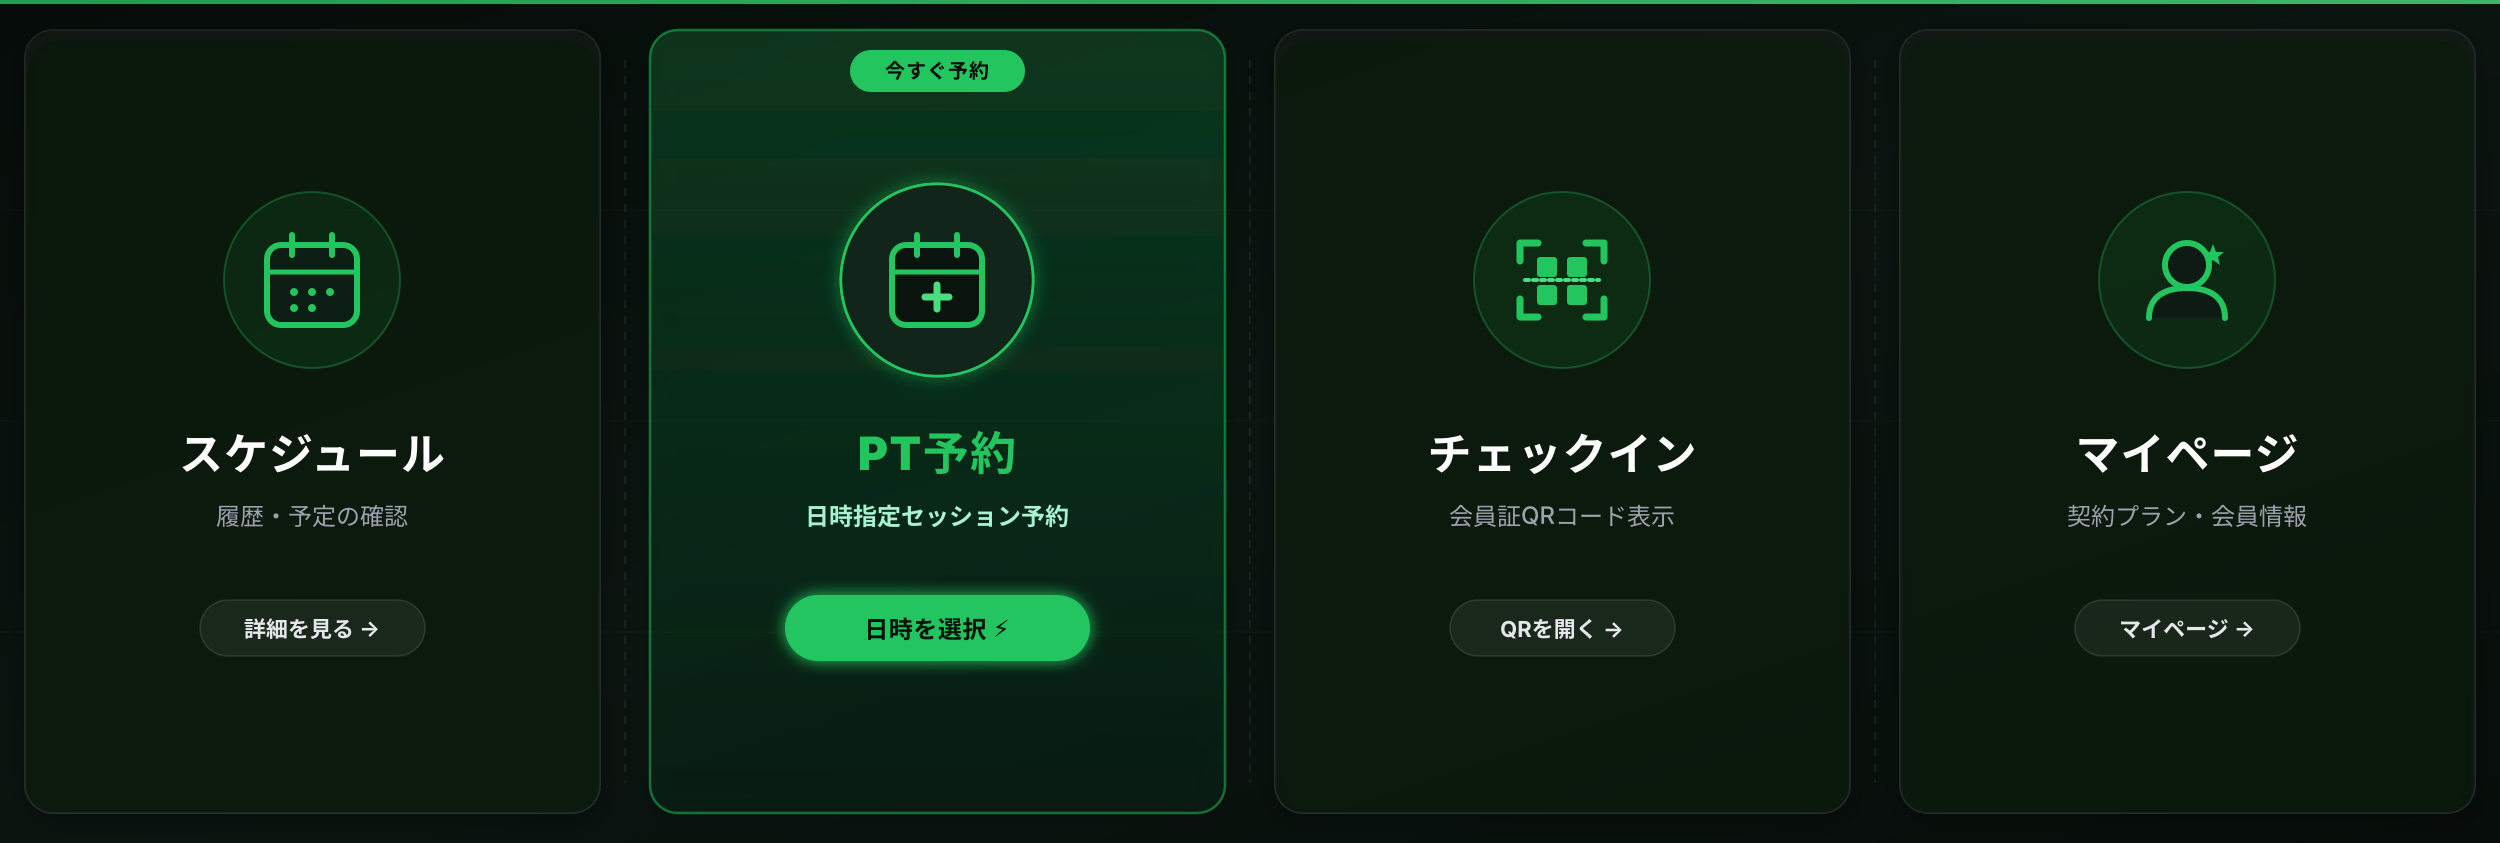
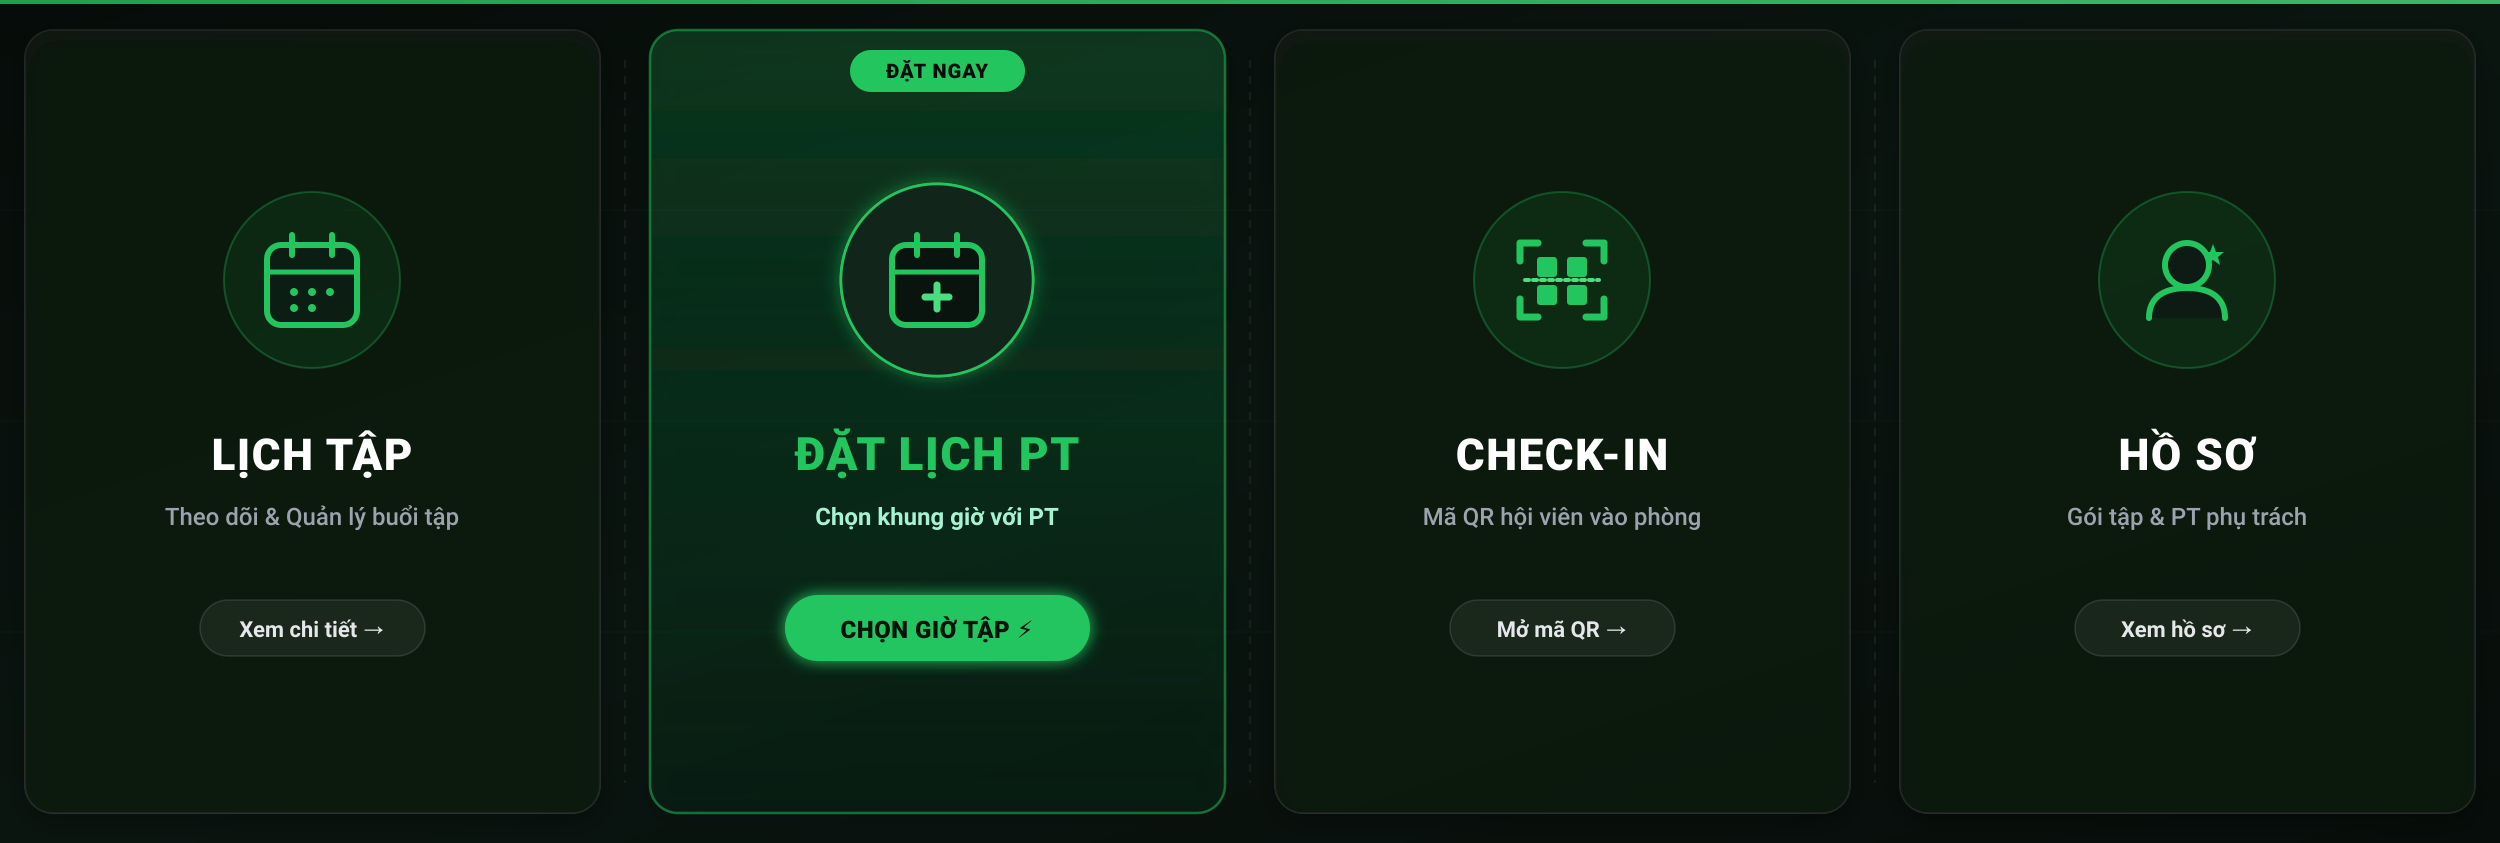
- <svg xmlns="http://www.w3.org/2000/svg" viewBox="0 0 2500 843" width="2500" height="843" style="background:#080e0b; font-family:-apple-system, BlinkMacSystemFont, 'Hiragino Sans', 'Hiragino Kaku Gothic ProN', 'Meiryo', sans-serif;">
+ <svg xmlns="http://www.w3.org/2000/svg" viewBox="0 0 2500 843" width="2500" height="843" style="background:#080e0b; font-family:-apple-system, BlinkMacSystemFont, 'Segoe UI', Roboto, Helvetica, Arial, sans-serif;">
  <defs>
    <linearGradient id="bgGrad" x1="0%" y1="0%" x2="100%" y2="100%">
      <stop offset="0%" stop-color="#060c09" />
      <stop offset="50%" stop-color="#0a1510" />
      <stop offset="100%" stop-color="#070d0a" />
    </linearGradient>
    <linearGradient id="ctaGrad" x1="0%" y1="0%" x2="0%" y2="100%">
      <stop offset="0%" stop-color="#22c55e" stop-opacity="0.18" />
      <stop offset="100%" stop-color="#16a34a" stop-opacity="0.05" />
    </linearGradient>
    <linearGradient id="accentGrad" x1="0%" y1="0%" x2="100%" y2="0%">
      <stop offset="0%" stop-color="#22c55e" />
      <stop offset="100%" stop-color="#4ade80" />
    </linearGradient>
    <linearGradient id="glowGrad" x1="0%" y1="0%" x2="0%" y2="100%">
      <stop offset="0%" stop-color="#22c55e" stop-opacity="0.3" />
      <stop offset="100%" stop-color="#22c55e" stop-opacity="0" />
    </linearGradient>
    <filter id="glow" x="-20%" y="-20%" width="140%" height="140%">
      <feGaussianBlur stdDeviation="8" result="blur" />
      <feComposite in="SourceGraphic" in2="blur" operator="over" />
    </filter>
    <filter id="cardShadow" x="-10%" y="-10%" width="120%" height="120%">
      <feDropShadow dx="0" dy="8" stdDeviation="12" flood-color="#000000" flood-opacity="0.5" />
    </filter>
  </defs>
  <rect width="2500" height="843" fill="url(#bgGrad)" />
  <rect x="0" y="0" width="2500" height="4" fill="url(#accentGrad)" opacity="0.8" />
  <g opacity="0.04" stroke="#22c55e" stroke-width="1">
    <line x1="0" y1="210" x2="2500" y2="210" />
    <line x1="0" y1="421" x2="2500" y2="421" />
    <line x1="0" y1="632" x2="2500" y2="632" />
  </g>
  <g id="zone-schedule" transform="translate(0, 0)">
    <rect x="25" y="30" width="575" height="783" rx="28" fill="#111d17" fill-opacity="0.6" stroke="#ffffff" stroke-opacity="0.08" stroke-width="1.5" filter="url(#cardShadow)" />
    <circle cx="312" cy="280" r="88" fill="#16a34a" fill-opacity="0.12" stroke="#22c55e" stroke-opacity="0.3" stroke-width="2" />
    <g transform="translate(262, 230)" stroke="#22c55e" stroke-width="6" fill="none" stroke-linecap="round" stroke-linejoin="round">
      <rect x="5" y="15" width="90" height="80" rx="14" fill="#0d1b14" fill-opacity="0.8" />
      <line x1="5" y1="42" x2="95" y2="42" stroke-width="5" />
      <line x1="30" y1="5" x2="30" y2="25" />
      <line x1="70" y1="5" x2="70" y2="25" />
      <circle cx="32" cy="62" r="4" fill="#22c55e" stroke="none" />
      <circle cx="50" cy="62" r="4" fill="#22c55e" stroke="none" />
      <circle cx="68" cy="62" r="4" fill="#22c55e" stroke="none" />
      <circle cx="32" cy="78" r="4" fill="#22c55e" stroke="none" />
      <circle cx="50" cy="78" r="4" fill="#22c55e" stroke="none" />
    </g>
-     <text x="312" y="470" text-anchor="middle" font-size="44" font-weight="900" fill="#ffffff" letter-spacing="1">スケジュール</text>
-     <text x="312" y="525" text-anchor="middle" font-size="24" font-weight="500" fill="#9ca3af">履歴・予定の確認</text>
+     <text x="312" y="470" text-anchor="middle" font-size="44" font-weight="900" fill="#ffffff" letter-spacing="1.5">LỊCH TẬP</text>
+     <text x="312" y="525" text-anchor="middle" font-size="24" font-weight="500" fill="#9ca3af">Theo dõi &amp; Quản lý buổi tập</text>
    <rect x="200" y="600" width="225" height="56" rx="28" fill="#ffffff" fill-opacity="0.06" stroke="#ffffff" stroke-opacity="0.12" stroke-width="1.5" />
-     <text x="312" y="637" text-anchor="middle" font-size="22" font-weight="700" fill="#e5e7eb">詳細を見る →</text>
+     <text x="312" y="637" text-anchor="middle" font-size="22" font-weight="700" fill="#e5e7eb">Xem chi tiết →</text>
  </g>
  <line x1="625" y1="60" x2="625" y2="783" stroke="#ffffff" stroke-opacity="0.08" stroke-width="1.5" stroke-dasharray="8 8" />
  <g id="zone-book" transform="translate(625, 0)">
    <rect x="25" y="30" width="575" height="783" rx="28" fill="url(#ctaGrad)" stroke="#22c55e" stroke-opacity="0.5" stroke-width="2.5" filter="url(#cardShadow)" />
    <rect x="225" y="50" width="175" height="42" rx="21" fill="#22c55e" />
-     <text x="312" y="78" text-anchor="middle" font-size="20" font-weight="900" fill="#060c09" letter-spacing="1">今すぐ予約</text>
+     <text x="312" y="78" text-anchor="middle" font-size="20" font-weight="900" fill="#060c09" letter-spacing="1">ĐẶT NGAY</text>
    <circle cx="312" cy="280" r="96" fill="#22c55e" fill-opacity="0.18" stroke="#22c55e" stroke-width="3" filter="url(#glow)" />
    <circle cx="312" cy="280" r="96" fill="#12251a" stroke="#22c55e" stroke-width="2.5" />
    <g transform="translate(262, 230)" stroke="#22c55e" stroke-width="6" fill="none" stroke-linecap="round" stroke-linejoin="round">
      <rect x="5" y="15" width="90" height="80" rx="14" fill="#09140e" />
      <line x1="5" y1="42" x2="95" y2="42" stroke-width="5" />
      <line x1="30" y1="5" x2="30" y2="25" />
      <line x1="70" y1="5" x2="70" y2="25" />
      <line x1="50" y1="55" x2="50" y2="79" stroke="#4ade80" stroke-width="7" />
      <line x1="38" y1="67" x2="62" y2="67" stroke="#4ade80" stroke-width="7" />
    </g>
-     <text x="312" y="470" text-anchor="middle" font-size="46" font-weight="900" fill="#22c55e" letter-spacing="1.5">PT予約</text>
-     <text x="312" y="525" text-anchor="middle" font-size="24" font-weight="600" fill="#a7f3d0">日時指定セッション予約</text>
+     <text x="312" y="470" text-anchor="middle" font-size="46" font-weight="900" fill="#22c55e" letter-spacing="1.5">ĐẶT LỊCH PT</text>
+     <text x="312" y="525" text-anchor="middle" font-size="24" font-weight="600" fill="#a7f3d0">Chọn khung giờ với PT</text>
    <rect x="160" y="595" width="305" height="66" rx="33" fill="#22c55e" filter="url(#glow)" />
-     <text x="312" y="638" text-anchor="middle" font-size="24" font-weight="900" fill="#041208" letter-spacing="0.5">日時を選択 ⚡</text>
+     <text x="312" y="638" text-anchor="middle" font-size="24" font-weight="900" fill="#041208" letter-spacing="0.5">CHỌN GIỜ TẬP ⚡</text>
  </g>
  <line x1="1250" y1="60" x2="1250" y2="783" stroke="#ffffff" stroke-opacity="0.08" stroke-width="1.5" stroke-dasharray="8 8" />
  <g id="zone-checkin" transform="translate(1250, 0)">
    <rect x="25" y="30" width="575" height="783" rx="28" fill="#111d17" fill-opacity="0.6" stroke="#ffffff" stroke-opacity="0.08" stroke-width="1.5" filter="url(#cardShadow)" />
    <circle cx="312" cy="280" r="88" fill="#16a34a" fill-opacity="0.12" stroke="#22c55e" stroke-opacity="0.3" stroke-width="2" />
    <g transform="translate(265, 233)" stroke="#22c55e" stroke-width="6" fill="none" stroke-linecap="round" stroke-linejoin="round">
      <path d="M 5 28 L 5 10 L 23 10" stroke-width="7" />
      <path d="M 89 28 L 89 10 L 71 10" stroke-width="7" />
      <path d="M 5 66 L 5 84 L 23 84" stroke-width="7" />
      <path d="M 89 66 L 89 84 L 71 84" stroke-width="7" />
      <rect x="22" y="24" width="20" height="20" rx="3" fill="#22c55e" stroke="none" />
      <rect x="52" y="24" width="20" height="20" rx="3" fill="#22c55e" stroke="none" />
      <rect x="22" y="52" width="20" height="20" rx="3" fill="#22c55e" stroke="none" />
      <rect x="52" y="52" width="20" height="20" rx="3" fill="#22c55e" stroke="none" />
      <line x1="10" y1="47" x2="84" y2="47" stroke="#4ade80" stroke-width="4" stroke-dasharray="4 4" />
    </g>
-     <text x="312" y="470" text-anchor="middle" font-size="44" font-weight="900" fill="#ffffff" letter-spacing="1">チェックイン</text>
-     <text x="312" y="525" text-anchor="middle" font-size="24" font-weight="500" fill="#9ca3af">会員証QRコード表示</text>
+     <text x="312" y="470" text-anchor="middle" font-size="44" font-weight="900" fill="#ffffff" letter-spacing="1.5">CHECK-IN</text>
+     <text x="312" y="525" text-anchor="middle" font-size="24" font-weight="500" fill="#9ca3af">Mã QR hội viên vào phòng</text>
    <rect x="200" y="600" width="225" height="56" rx="28" fill="#ffffff" fill-opacity="0.06" stroke="#ffffff" stroke-opacity="0.12" stroke-width="1.5" />
-     <text x="312" y="637" text-anchor="middle" font-size="22" font-weight="700" fill="#e5e7eb">QRを開く →</text>
+     <text x="312" y="637" text-anchor="middle" font-size="22" font-weight="700" fill="#e5e7eb">Mở mã QR →</text>
  </g>
  <line x1="1875" y1="60" x2="1875" y2="783" stroke="#ffffff" stroke-opacity="0.08" stroke-width="1.5" stroke-dasharray="8 8" />
  <g id="zone-profile" transform="translate(1875, 0)">
    <rect x="25" y="30" width="575" height="783" rx="28" fill="#111d17" fill-opacity="0.6" stroke="#ffffff" stroke-opacity="0.08" stroke-width="1.5" filter="url(#cardShadow)" />
    <circle cx="312" cy="280" r="88" fill="#16a34a" fill-opacity="0.12" stroke="#22c55e" stroke-opacity="0.3" stroke-width="2" />
    <g transform="translate(262, 230)" stroke="#22c55e" stroke-width="6" fill="none" stroke-linecap="round" stroke-linejoin="round">
      <circle cx="50" cy="35" r="22" fill="#0d1b14" />
      <path d="M 12 88 C 12 65, 30 58, 50 58 C 70 58, 88 65, 88 88" fill="#0d1b14" />
      <polygon points="76,14 79,22 87,22 81,27 83,35 76,30 69,35 71,27 65,22 73,22" fill="#22c55e" stroke="none" />
    </g>
-     <text x="312" y="470" text-anchor="middle" font-size="44" font-weight="900" fill="#ffffff" letter-spacing="1">マイページ</text>
-     <text x="312" y="525" text-anchor="middle" font-size="24" font-weight="500" fill="#9ca3af">契約プラン・会員情報</text>
+     <text x="312" y="470" text-anchor="middle" font-size="44" font-weight="900" fill="#ffffff" letter-spacing="1.5">HỒ SƠ</text>
+     <text x="312" y="525" text-anchor="middle" font-size="24" font-weight="500" fill="#9ca3af">Gói tập &amp; PT phụ trách</text>
    <rect x="200" y="600" width="225" height="56" rx="28" fill="#ffffff" fill-opacity="0.06" stroke="#ffffff" stroke-opacity="0.12" stroke-width="1.5" />
-     <text x="312" y="637" text-anchor="middle" font-size="22" font-weight="700" fill="#e5e7eb">マイページ →</text>
+     <text x="312" y="637" text-anchor="middle" font-size="22" font-weight="700" fill="#e5e7eb">Xem hồ sơ →</text>
  </g>
</svg>
